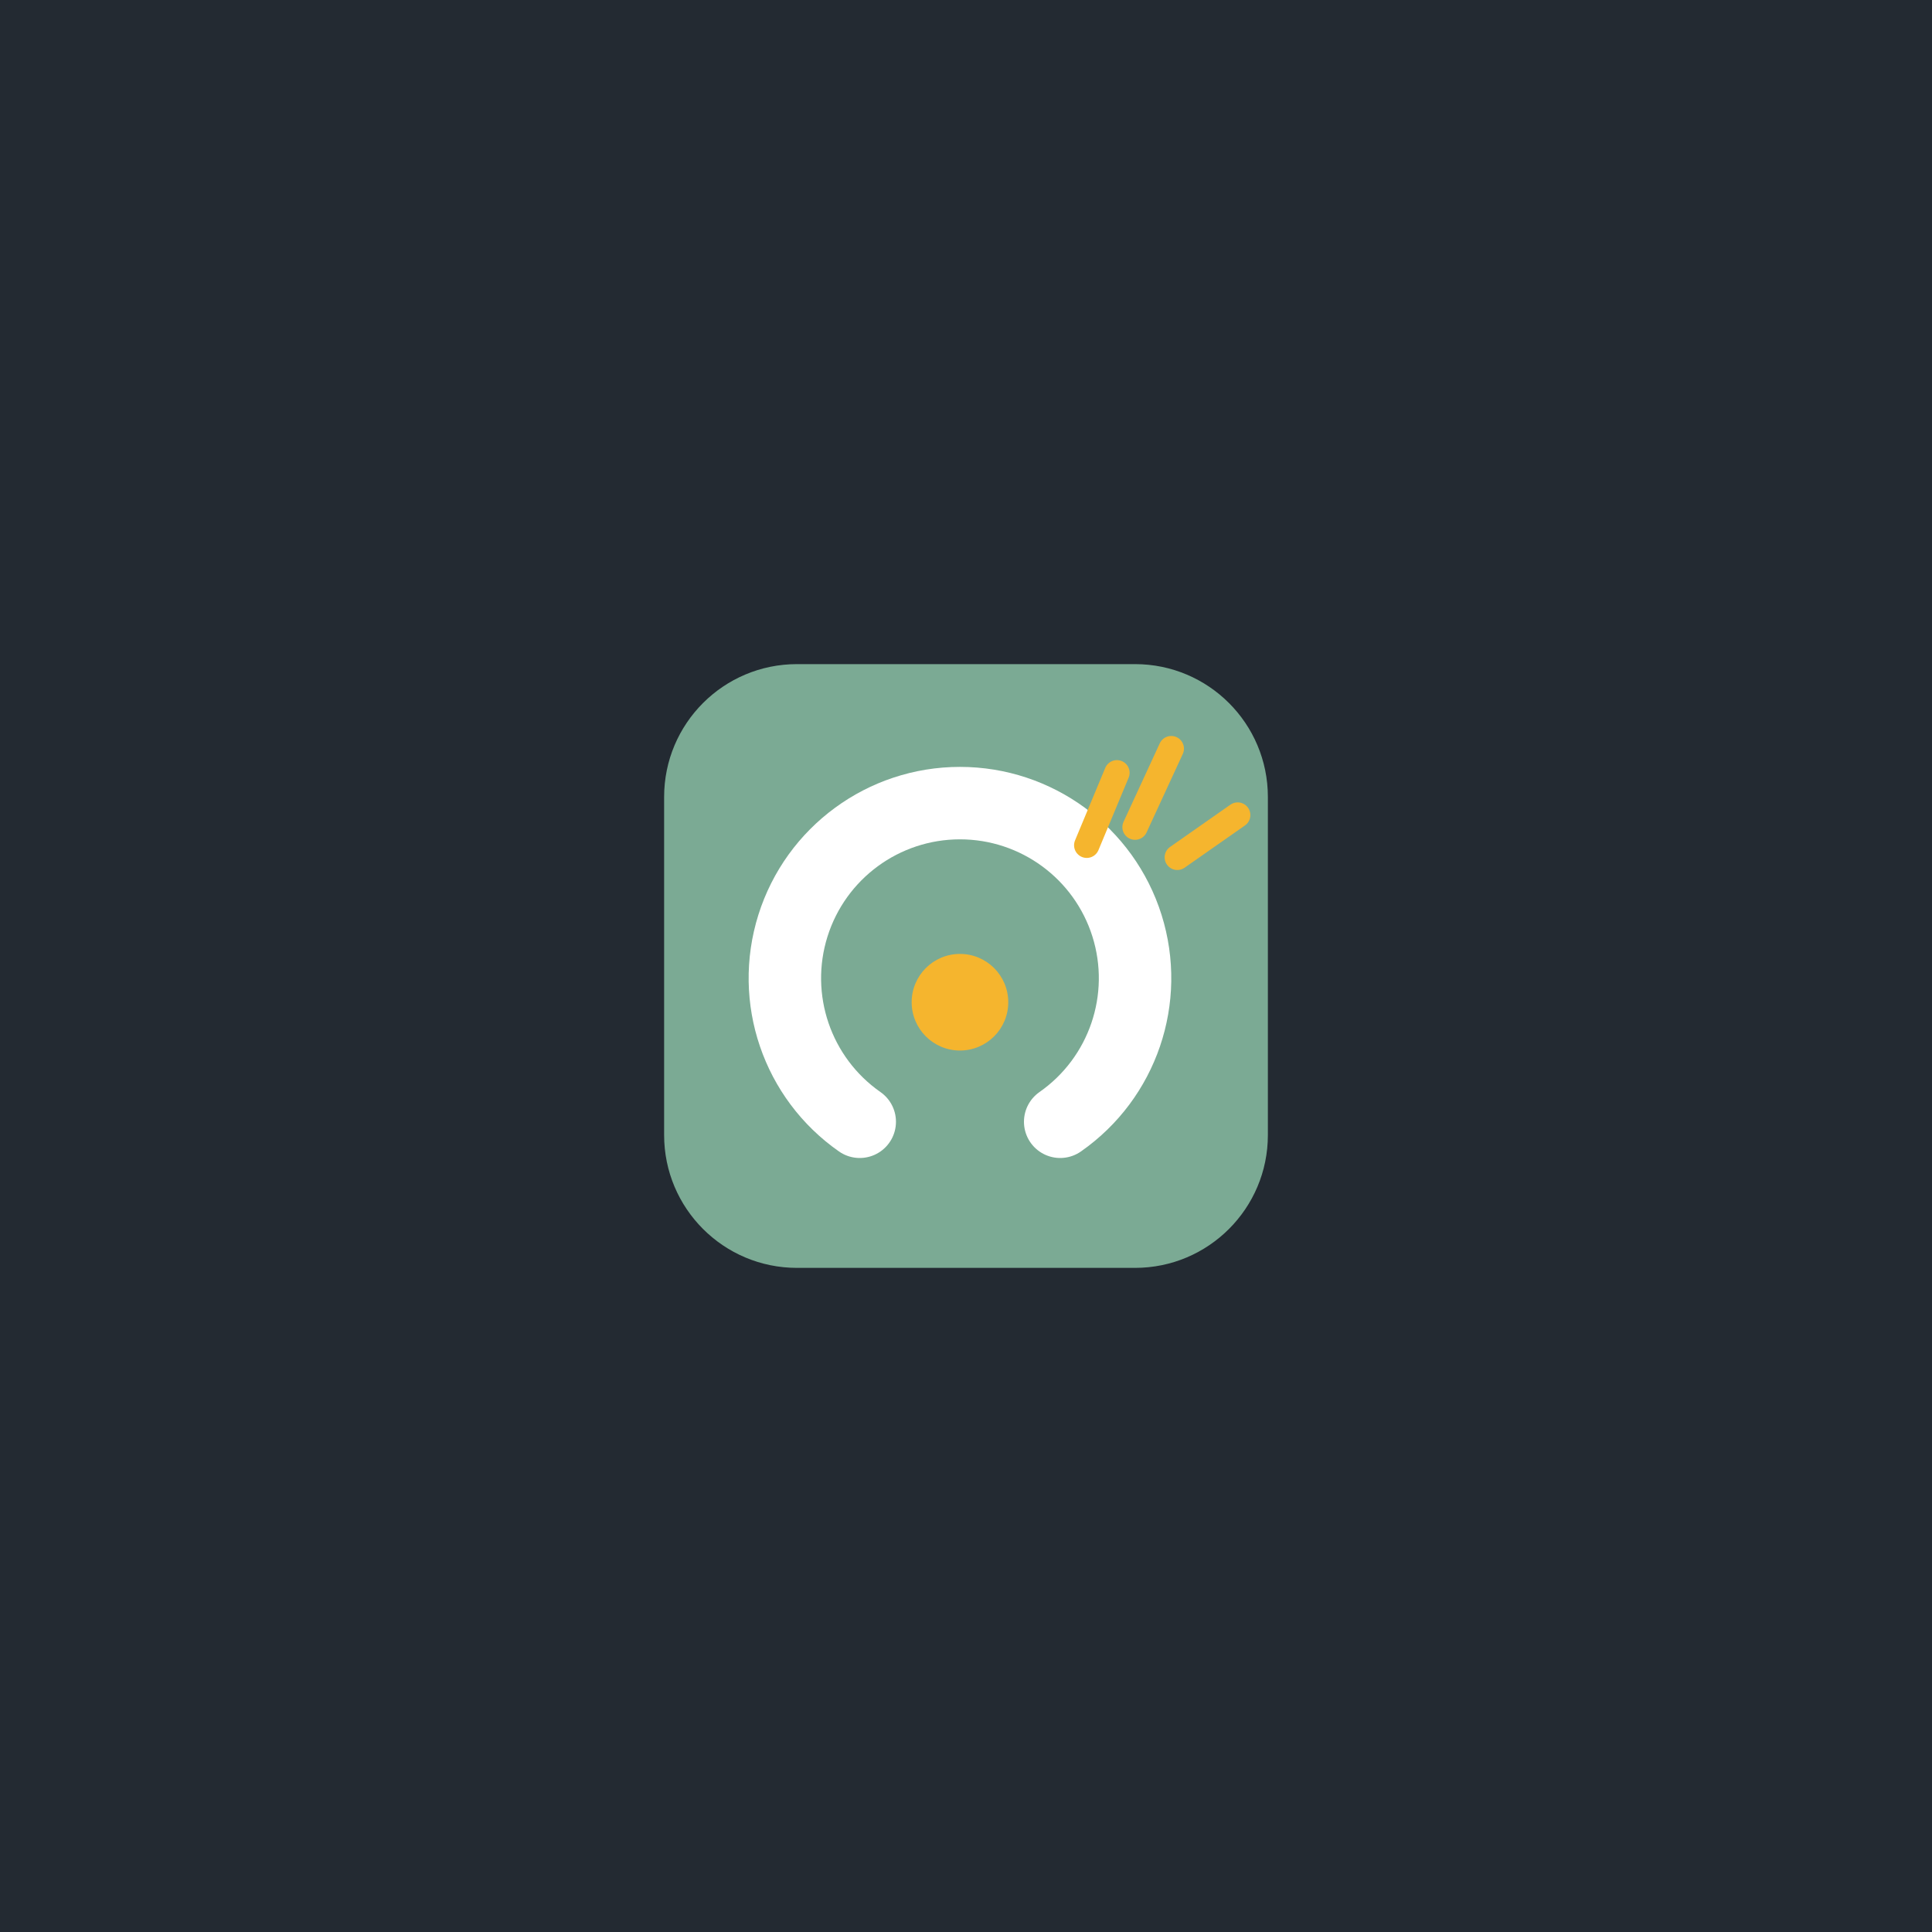
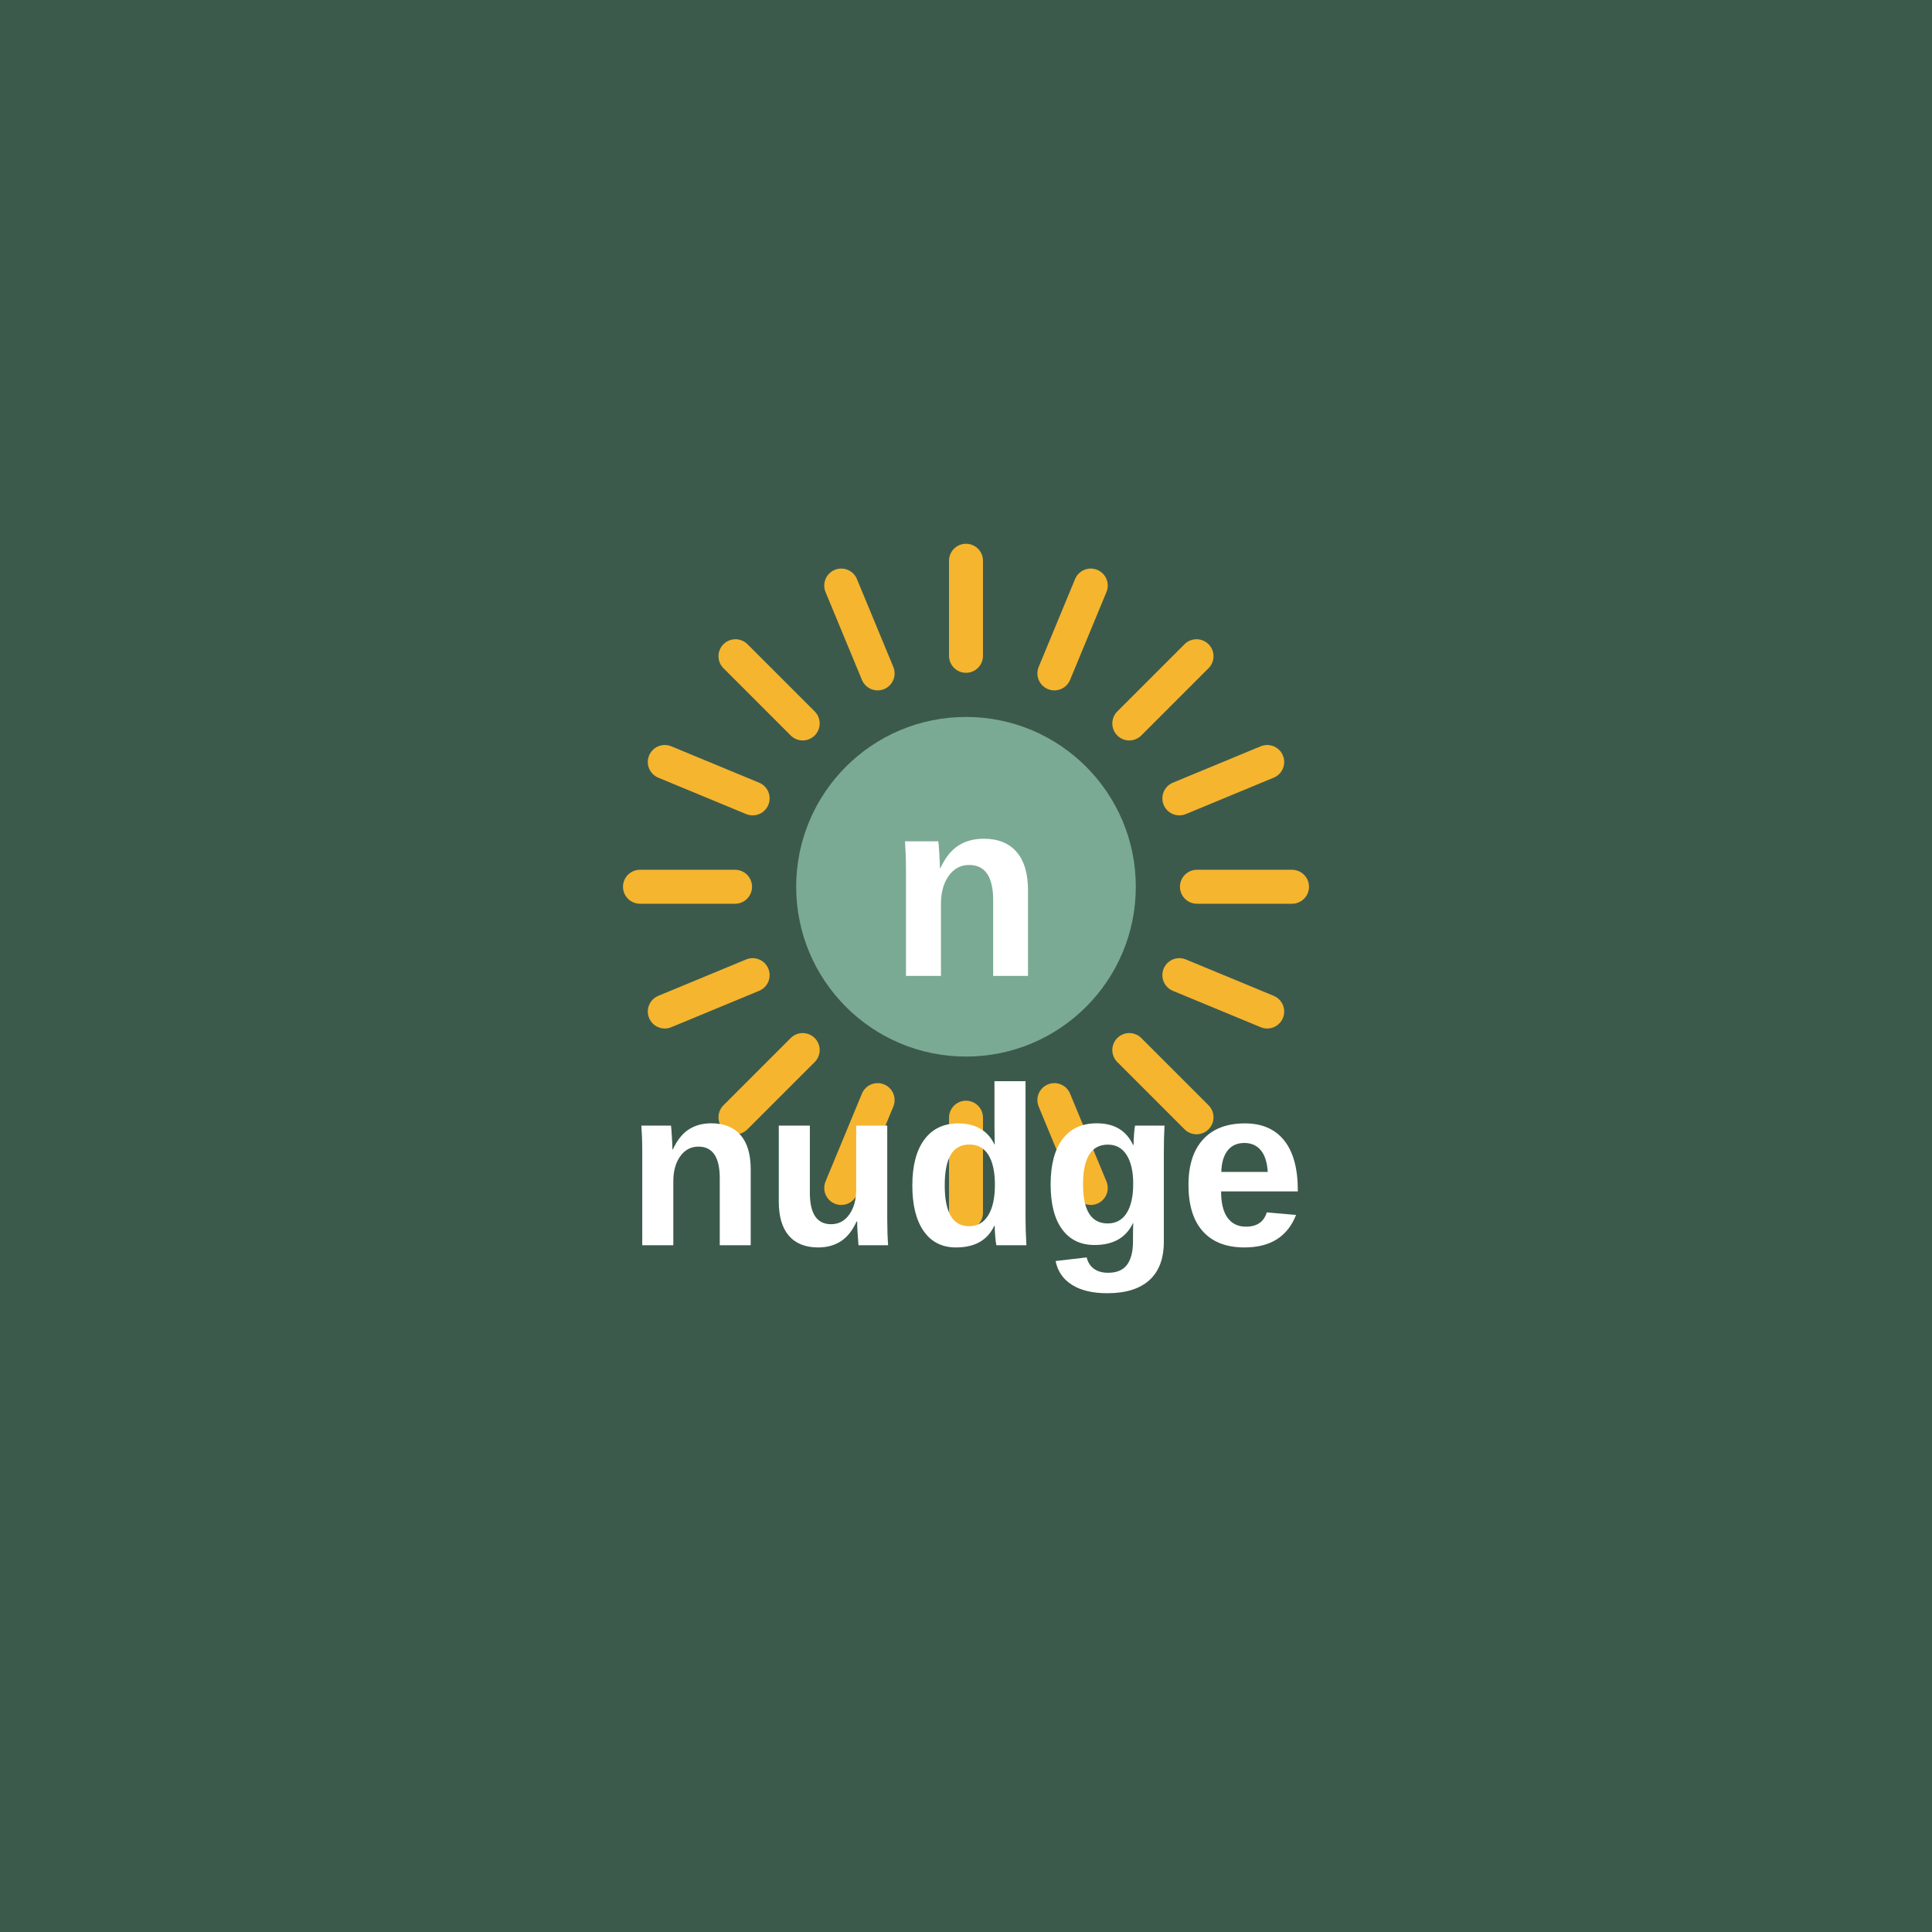
- <svg xmlns="http://www.w3.org/2000/svg" width="512" height="512" viewBox="0 0 512 512">
-   <rect width="512" height="512" fill="#232A32" />
-   <g transform="translate(176 176) scale(1.6)">
-     <rect width="100" height="100" rx="22" fill="#7BAA94" />
-     <path d="M32.4 75.8 A29 29 0 1 1 65.6 75.8" stroke="#FFFFFF" stroke-width="12" stroke-linecap="round" fill="none" />
-     <circle cx="49" cy="56" r="8" fill="#F5B52E" />
-     <g stroke="#F5B52E" stroke-width="4.2" stroke-linecap="round">
-       <path d="M70 30 L75 18" />
-       <path d="M78 27 L84 14" />
-       <path d="M85 32 L95 25" />
-     </g>
+ <svg xmlns="http://www.w3.org/2000/svg" viewBox="0 0 1024 1024" width="1024" height="1024">
+   <rect width="1024" height="1024" fill="#3C5A4C" />
+   <g stroke="#F5B52E" stroke-width="18" stroke-linecap="round">
+     <line x1="634.40" y1="470.00" x2="684.80" y2="470.00" />
+     <line x1="625.08" y1="516.84" x2="671.65" y2="536.13" />
+     <line x1="598.55" y1="556.55" x2="634.19" y2="592.19" />
+     <line x1="558.84" y1="583.08" x2="578.13" y2="629.65" />
+     <line x1="512.00" y1="592.40" x2="512.00" y2="642.80" />
+     <line x1="465.16" y1="583.08" x2="445.87" y2="629.65" />
+     <line x1="425.45" y1="556.55" x2="389.81" y2="592.19" />
+     <line x1="398.92" y1="516.84" x2="352.35" y2="536.13" />
+     <line x1="389.60" y1="470.00" x2="339.20" y2="470.00" />
+     <line x1="398.92" y1="423.16" x2="352.35" y2="403.87" />
+     <line x1="425.45" y1="383.45" x2="389.81" y2="347.81" />
+     <line x1="465.16" y1="356.92" x2="445.87" y2="310.35" />
+     <line x1="512.00" y1="347.60" x2="512.00" y2="297.20" />
+     <line x1="558.84" y1="356.92" x2="578.13" y2="310.35" />
+     <line x1="598.55" y1="383.45" x2="634.19" y2="347.81" />
+     <line x1="625.08" y1="423.16" x2="671.65" y2="403.87" />
  </g>
+   <circle cx="512" cy="470" r="90" fill="#7BAA94" />
+   <text x="512" y="517.25" font-family="Manrope, Arial, sans-serif" font-size="135.0" font-weight="800" fill="#FFFFFF" text-anchor="middle">n</text>
+   <text x="512" y="660" font-family="Manrope, Arial, sans-serif" font-size="120" font-weight="800" fill="#FFFFFF" text-anchor="middle">nudge</text>
</svg>
